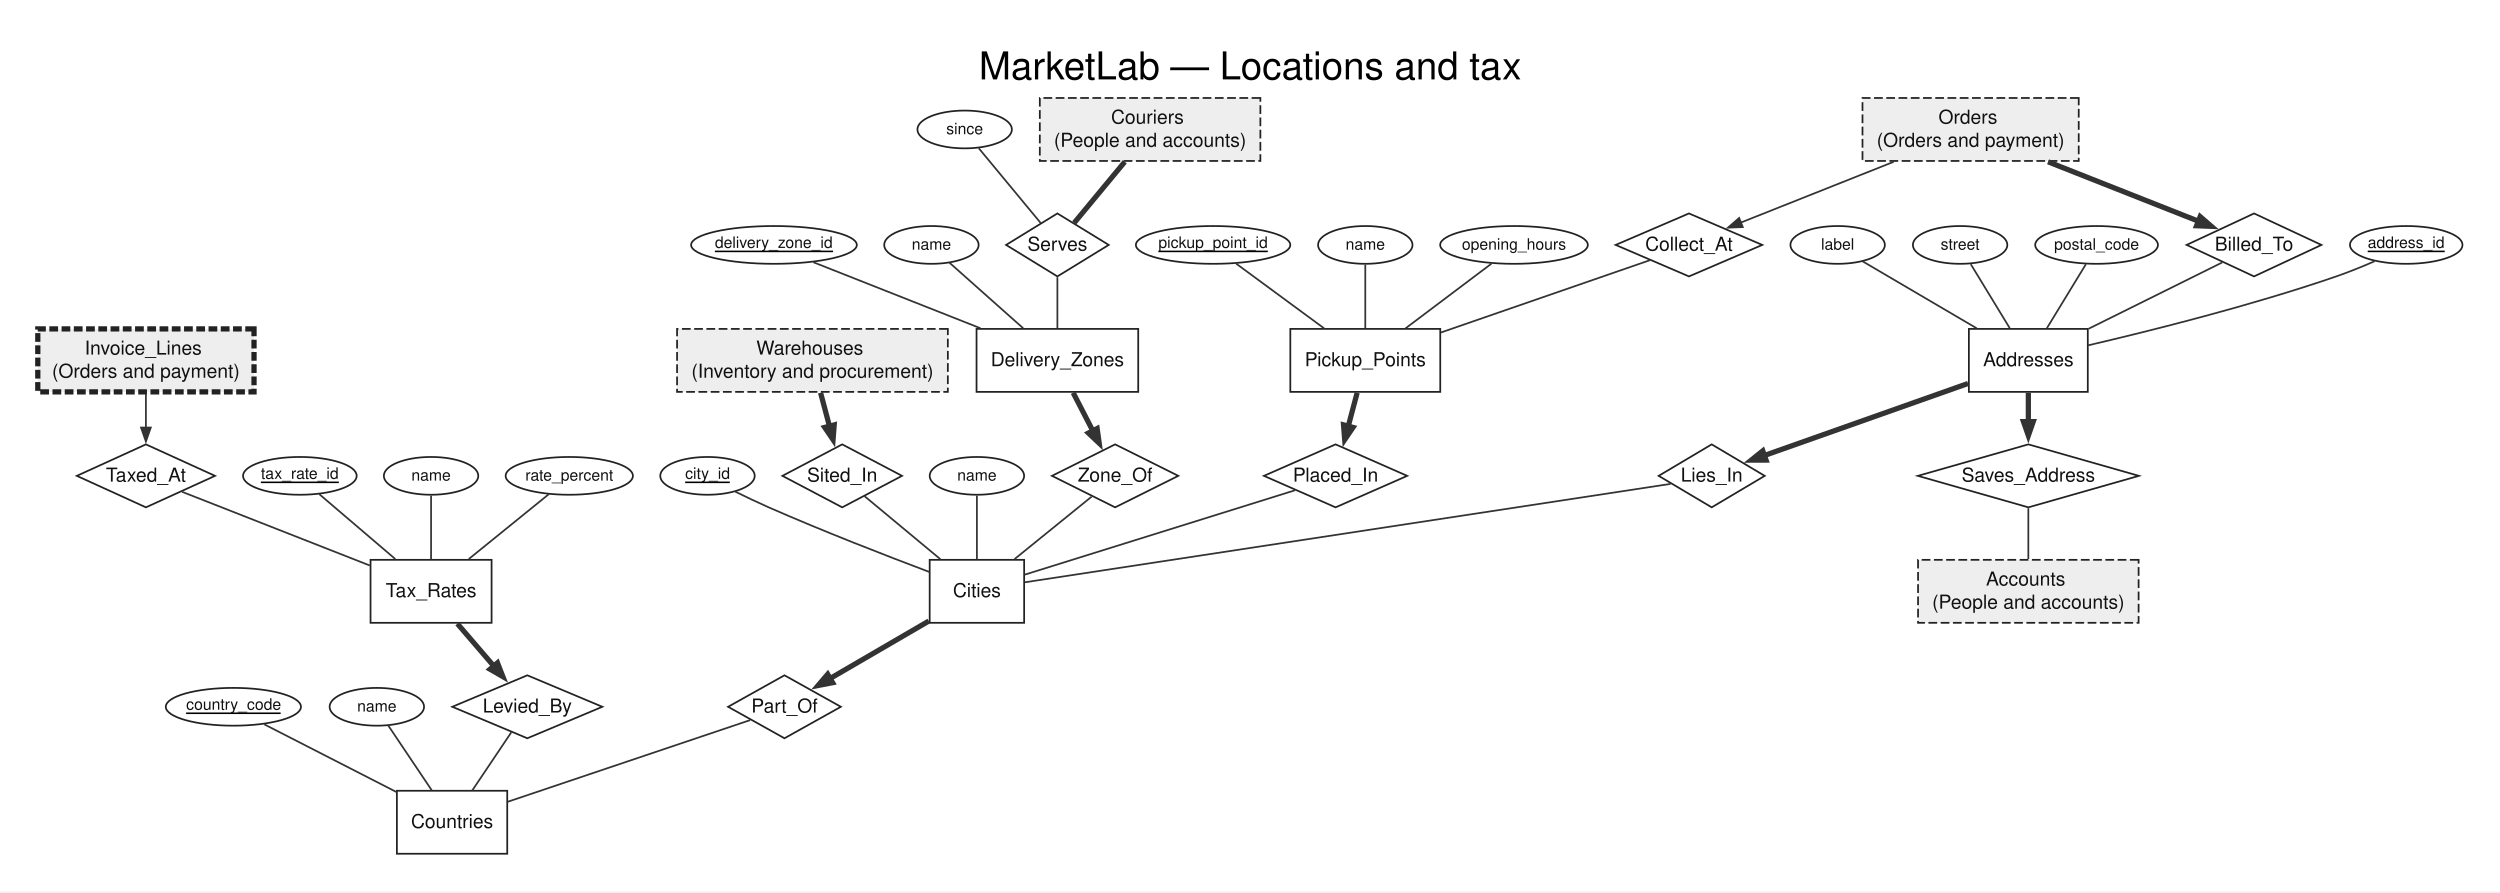
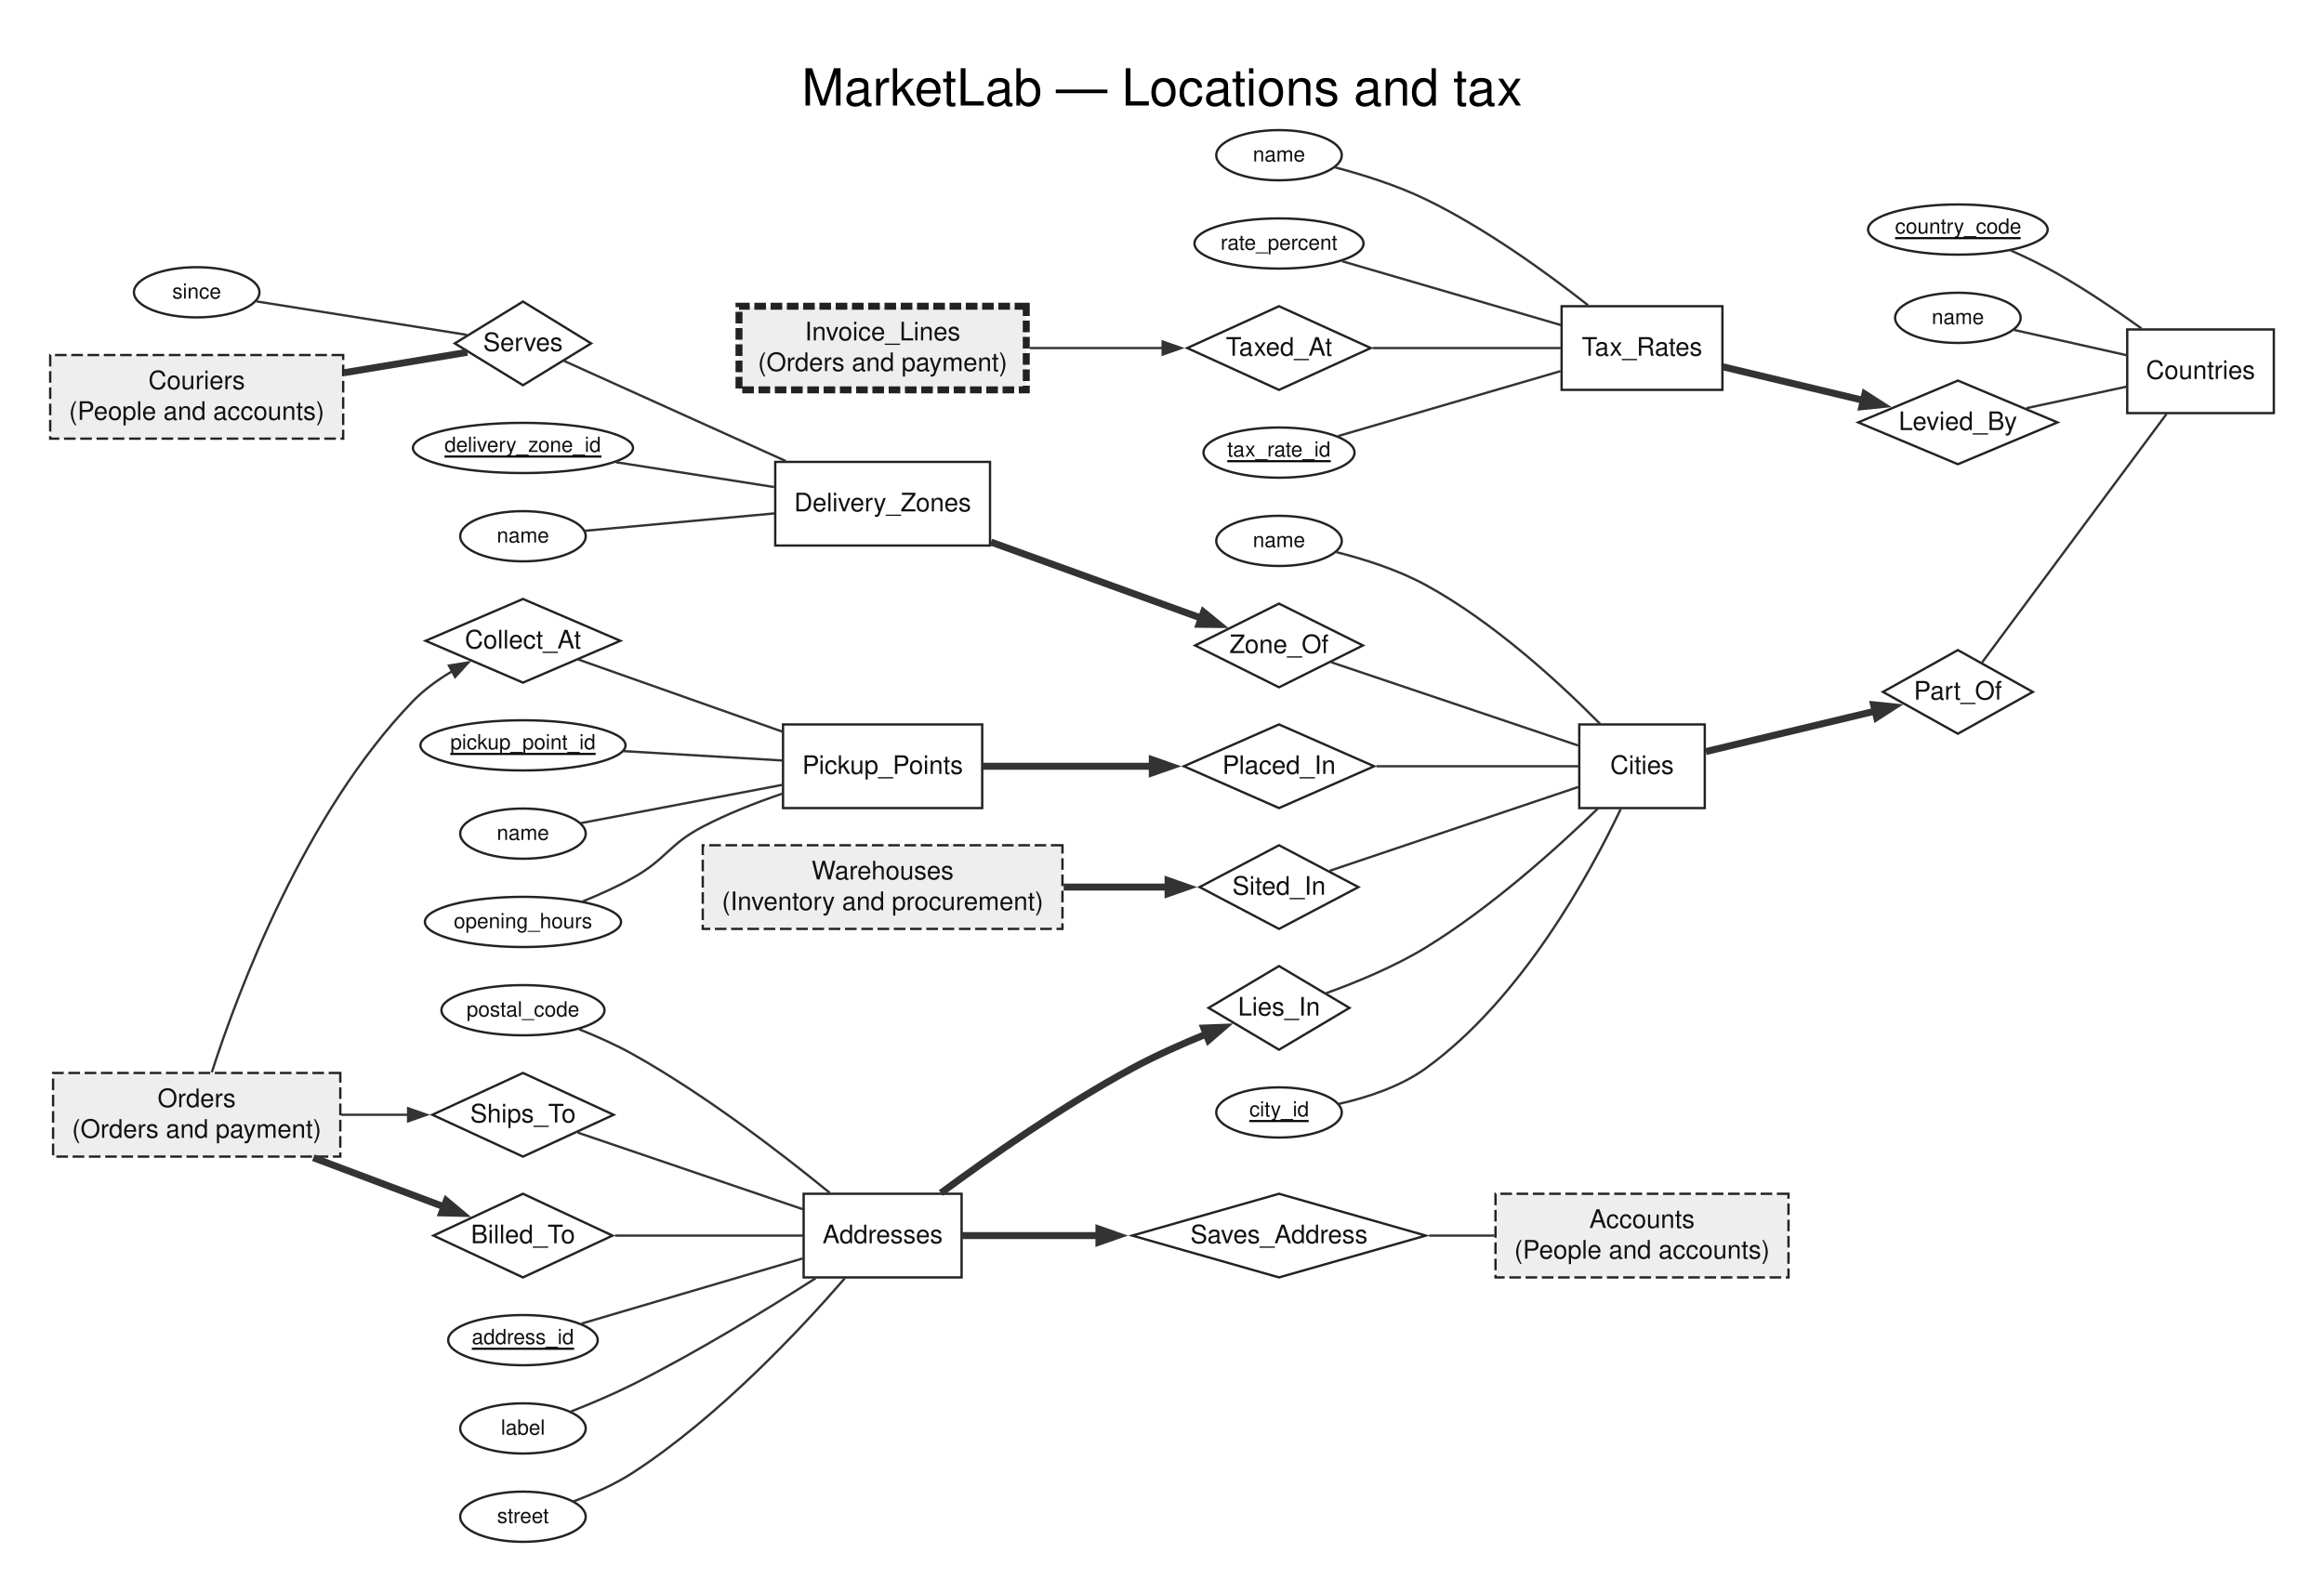
- <svg xmlns="http://www.w3.org/2000/svg" width="1429pt" height="510pt" viewBox="0.00 0.00 1429.00 510.00">
-   <g id="graph0" class="graph" transform="scale(1 1) rotate(0) translate(21.6 488)">
-     <polygon fill="white" stroke="none" points="-21.6,21.6 -21.6,-488 1407.57,-488 1407.57,21.6 -21.6,21.6" />
-     <text xml:space="preserve" text-anchor="middle" x="692.98" y="-442.6" font-family="Helvetica,sans-Serif" font-size="22.00">MarketLab — Locations and tax</text>
+ <svg xmlns="http://www.w3.org/2000/svg" width="1000pt" height="685pt" viewBox="0.00 0.00 1000.00 685.00">
+   <g id="graph0" class="graph" transform="scale(1 1) rotate(0) translate(21.6 663.6)">
+     <polygon fill="white" stroke="none" points="-21.6,21.6 -21.6,-663.6 978.41,-663.6 978.41,21.6 -21.6,21.6" />
+     <text xml:space="preserve" text-anchor="middle" x="478.4" y="-618.2" font-family="Helvetica,sans-Serif" font-size="22.00">MarketLab — Locations and tax</text>
    <g id="node1" class="node">
-       <polygon fill="#eeeeee" stroke="#222222" stroke-dasharray="5,2" points="1200.83,-168 1074.76,-168 1074.76,-132 1200.83,-132 1200.83,-168" />
-       <text xml:space="preserve" text-anchor="middle" x="1137.8" y="-153.3" font-family="Helvetica,sans-Serif" font-size="11.00" fill="#111111">Accounts- </text>
-       <text xml:space="preserve" text-anchor="middle" x="1137.8" y="-140.1" font-family="Helvetica,sans-Serif" font-size="11.00" fill="#111111">(People and accounts)</text>
+       <polygon fill="#eeeeee" stroke="#222222" stroke-dasharray="5,2" points="747.98,-149.8 621.91,-149.8 621.91,-113.8 747.98,-113.8 747.98,-149.8" />
+       <text xml:space="preserve" text-anchor="middle" x="684.95" y="-135.1" font-family="Helvetica,sans-Serif" font-size="11.00" fill="#111111">Accounts</text>
+       <text xml:space="preserve" text-anchor="middle" x="684.95" y="-121.9" font-family="Helvetica,sans-Serif" font-size="11.00" fill="#111111">(People and accounts)</text>
    </g>
    <g id="node2" class="node">
-       <polygon fill="none" stroke="#222222" points="1171.78,-300 1103.81,-300 1103.81,-264 1171.78,-264 1171.78,-300" />
-       <text xml:space="preserve" text-anchor="middle" x="1137.8" y="-278.7" font-family="Helvetica,sans-Serif" font-size="11.00" fill="#111111">Addresses</text>
+       <polygon fill="none" stroke="#222222" points="392.17,-149.8 324.2,-149.8 324.2,-113.8 392.17,-113.8 392.17,-149.8" />
+       <text xml:space="preserve" text-anchor="middle" x="358.19" y="-128.5" font-family="Helvetica,sans-Serif" font-size="11.00" fill="#111111">Addresses</text>
    </g>
    <g id="node29" class="node">
-       <polygon fill="none" stroke="#222222" points="956.8,-234 926.49,-216 956.8,-198 987.11,-216 956.8,-234" />
-       <text xml:space="preserve" text-anchor="middle" x="956.8" y="-212.7" font-family="Helvetica,sans-Serif" font-size="11.00" fill="#111111">Lies_In</text>
+       <polygon fill="none" stroke="#222222" points="528.75,-247.8 498.44,-229.8 528.75,-211.8 559.06,-229.8 528.75,-247.8" />
+       <text xml:space="preserve" text-anchor="middle" x="528.75" y="-226.5" font-family="Helvetica,sans-Serif" font-size="11.00" fill="#111111">Lies_In</text>
    </g>
    <g id="edge19" class="edge">
-       <path fill="none" stroke="#333333" stroke-width="3" d="M1103.33,-268.81C1069.64,-256.9 1018.89,-238.95 986.82,-227.61" />
-       <polygon fill="#333333" stroke="#333333" stroke-width="3" points="987.87,-225.02 979.4,-224.99 986.01,-230.3 987.87,-225.02" />
+       <path fill="none" stroke="#333333" stroke-width="3" d="M383.25,-150.12C404.26,-165.61 435.95,-187.79 465.58,-203.8 475.72,-209.28 487.25,-214.39 497.61,-218.6" />
+       <polygon fill="#333333" stroke="#333333" stroke-width="3" points="496.38,-221.13 504.85,-221.45 498.43,-215.92 496.38,-221.13" />
    </g>
    <g id="node30" class="node">
-       <polygon fill="none" stroke="#222222" points="1137.8,-234 1074.63,-216 1137.8,-198 1200.96,-216 1137.8,-234" />
-       <text xml:space="preserve" text-anchor="middle" x="1137.8" y="-212.7" font-family="Helvetica,sans-Serif" font-size="11.00" fill="#111111">Saves_Address</text>
+       <polygon fill="none" stroke="#222222" points="528.75,-149.8 465.58,-131.8 528.75,-113.8 591.91,-131.8 528.75,-149.8" />
+       <text xml:space="preserve" text-anchor="middle" x="528.75" y="-128.5" font-family="Helvetica,sans-Serif" font-size="11.00" fill="#111111">Saves_Address</text>
    </g>
    <g id="edge21" class="edge">
-       <path fill="none" stroke="#333333" stroke-width="3" d="M1137.8,-263.51C1137.8,-258.29 1137.8,-252.42 1137.8,-246.64" />
-       <polygon fill="#333333" stroke="#333333" stroke-width="3" points="1140.6,-247.01 1137.8,-239.01 1135,-247.01 1140.6,-247.01" />
+       <path fill="none" stroke="#333333" stroke-width="3" d="M392.49,-131.8C409.41,-131.8 430.73,-131.8 451.4,-131.8" />
+       <polygon fill="#333333" stroke="#333333" stroke-width="3" points="451.26,-134.6 459.26,-131.8 451.26,-129 451.26,-134.6" />
    </g>
    <g id="node3" class="node">
-       <ellipse fill="none" stroke="#222222" cx="1353.8" cy="-348" rx="32.17" ry="10.8" />
-       <text xml:space="preserve" text-anchor="start" x="1331.79" y="-346.3" font-family="Helvetica,sans-Serif" font-size="9.00" fill="#111111">address_id</text>
-       <line x1="1331.79" y1="-344.30" x2="1375.81" y2="-344.30" stroke="black" stroke-width="0.9" />
+       <ellipse fill="none" stroke="#222222" cx="203.43" cy="-86.8" rx="32.17" ry="10.8" />
+       <text xml:space="preserve" text-anchor="start" x="181.42" y="-85.1" font-family="Helvetica,sans-Serif" font-size="9.00" fill="#111111">address_id</text>
+       <line x1="181.42" y1="-83.10" x2="225.44" y2="-83.10" stroke="black" stroke-width="0.9" />
    </g>
    <g id="edge1" class="edge">
-       <path fill="none" stroke="#333333" d="M1335.69,-338.66C1328.91,-335.71 1321.08,-332.5 1313.8,-330 1265.35,-313.33 1207.74,-298.94 1171.97,-290.61" />
+       <path fill="none" stroke="#333333" d="M228.64,-93.93C254.29,-101.49 295,-113.48 323.72,-121.94" />
    </g>
    <g id="node4" class="node">
-       <ellipse fill="none" stroke="#222222" cx="1028.8" cy="-348" rx="27" ry="10.8" />
-       <text xml:space="preserve" text-anchor="middle" x="1028.8" y="-345.3" font-family="Helvetica,sans-Serif" font-size="9.00" fill="#111111">label</text>
+       <ellipse fill="none" stroke="#222222" cx="203.43" cy="-48.8" rx="27" ry="10.8" />
+       <text xml:space="preserve" text-anchor="middle" x="203.43" y="-46.1" font-family="Helvetica,sans-Serif" font-size="9.00" fill="#111111">label</text>
    </g>
    <g id="edge2" class="edge">
-       <path fill="none" stroke="#333333" d="M1043.05,-338.63C1059.55,-328.94 1087.18,-312.72 1108.36,-300.29" />
+       <path fill="none" stroke="#333333" d="M224.13,-56.1C232.48,-59.4 242.24,-63.51 250.79,-67.8 278.34,-81.63 308.31,-99.98 329.4,-113.48" />
    </g>
    <g id="node5" class="node">
-       <ellipse fill="none" stroke="#222222" cx="1098.8" cy="-348" rx="27" ry="10.8" />
-       <text xml:space="preserve" text-anchor="middle" x="1098.8" y="-345.3" font-family="Helvetica,sans-Serif" font-size="9.00" fill="#111111">street</text>
+       <ellipse fill="none" stroke="#222222" cx="203.43" cy="-10.8" rx="27" ry="10.8" />
+       <text xml:space="preserve" text-anchor="middle" x="203.43" y="-8.1" font-family="Helvetica,sans-Serif" font-size="9.00" fill="#111111">street</text>
    </g>
    <g id="edge3" class="edge">
-       <path fill="none" stroke="#333333" d="M1104.89,-337C1110.85,-327.23 1120.04,-312.15 1127.19,-300.4" />
+       <path fill="none" stroke="#333333" d="M225.1,-17.37C233.44,-20.5 242.92,-24.68 250.79,-29.8 287.47,-53.66 322.62,-91.15 341.92,-113.42" />
    </g>
    <g id="node6" class="node">
-       <ellipse fill="none" stroke="#222222" cx="1176.8" cy="-348" rx="35.08" ry="10.8" />
-       <text xml:space="preserve" text-anchor="middle" x="1176.8" y="-345.3" font-family="Helvetica,sans-Serif" font-size="9.00" fill="#111111">postal_code</text>
+       <ellipse fill="none" stroke="#222222" cx="203.43" cy="-228.8" rx="35.08" ry="10.8" />
+       <text xml:space="preserve" text-anchor="middle" x="203.43" y="-226.1" font-family="Helvetica,sans-Serif" font-size="9.00" fill="#111111">postal_code</text>
    </g>
    <g id="edge4" class="edge">
-       <path fill="none" stroke="#333333" d="M1170.71,-337C1164.75,-327.23 1155.56,-312.15 1148.4,-300.4" />
+       <path fill="none" stroke="#333333" d="M227.59,-220.6C235.17,-217.57 243.51,-213.88 250.79,-209.8 281.96,-192.33 314.65,-167.19 335.43,-150.21" />
    </g>
    <g id="node7" class="node">
-       <polygon fill="none" stroke="#222222" points="563.8,-168 509.8,-168 509.8,-132 563.8,-132 563.8,-168" />
-       <text xml:space="preserve" text-anchor="middle" x="536.8" y="-146.7" font-family="Helvetica,sans-Serif" font-size="11.00" fill="#111111">Cities</text>
+       <polygon fill="none" stroke="#222222" points="711.95,-351.8 657.95,-351.8 657.95,-315.8 711.95,-315.8 711.95,-351.8" />
+       <text xml:space="preserve" text-anchor="middle" x="684.95" y="-330.5" font-family="Helvetica,sans-Serif" font-size="11.00" fill="#111111">Cities</text>
    </g>
    <g id="node28" class="node">
-       <polygon fill="none" stroke="#222222" points="426.8,-102 394.57,-84 426.8,-66 459.03,-84 426.8,-102" />
-       <text xml:space="preserve" text-anchor="middle" x="426.8" y="-80.7" font-family="Helvetica,sans-Serif" font-size="11.00" fill="#111111">Part_Of</text>
+       <polygon fill="none" stroke="#222222" points="820.86,-383.8 788.62,-365.8 820.86,-347.8 853.09,-365.8 820.86,-383.8" />
+       <text xml:space="preserve" text-anchor="middle" x="820.86" y="-362.5" font-family="Helvetica,sans-Serif" font-size="11.00" fill="#111111">Part_Of</text>
    </g>
    <g id="edge17" class="edge">
-       <path fill="none" stroke="#333333" stroke-width="3" d="M509.33,-133.02C492.06,-122.97 469.91,-110.08 452.91,-100.19" />
-       <polygon fill="#333333" stroke="#333333" stroke-width="3" points="454.33,-97.78 446.01,-96.17 451.51,-102.62 454.33,-97.78" />
+       <path fill="none" stroke="#333333" stroke-width="3" d="M712.4,-340.12C733.27,-345.11 762.55,-352.11 785.27,-357.54" />
+       <polygon fill="#333333" stroke="#333333" stroke-width="3" points="784.61,-360.26 793.04,-359.39 785.91,-354.81 784.61,-360.26" />
    </g>
    <g id="node8" class="node">
-       <ellipse fill="none" stroke="#222222" cx="382.8" cy="-216" rx="27" ry="10.8" />
-       <text xml:space="preserve" text-anchor="start" x="370.04" y="-214.3" font-family="Helvetica,sans-Serif" font-size="9.00" fill="#111111">city_id</text>
-       <line x1="370.04" y1="-212.30" x2="395.56" y2="-212.30" stroke="black" stroke-width="0.9" />
+       <ellipse fill="none" stroke="#222222" cx="528.75" cy="-184.8" rx="27" ry="10.8" />
+       <text xml:space="preserve" text-anchor="start" x="515.99" y="-183.1" font-family="Helvetica,sans-Serif" font-size="9.00" fill="#111111">city_id</text>
+       <line x1="515.99" y1="-181.10" x2="541.51" y2="-181.10" stroke="black" stroke-width="0.9" />
    </g>
    <g id="edge5" class="edge">
-       <path fill="none" stroke="#333333" d="M398.71,-206.96C404.65,-204.03 411.49,-200.77 417.8,-198 448.91,-184.32 485.34,-170.21 509.62,-161.06" />
+       <path fill="none" stroke="#333333" d="M554.45,-188.47C566.59,-191.2 580.94,-195.87 591.91,-203.8 632.93,-233.44 662.34,-287.13 675.77,-315.35" />
    </g>
    <g id="node9" class="node">
-       <ellipse fill="none" stroke="#222222" cx="536.8" cy="-216" rx="27" ry="10.8" />
-       <text xml:space="preserve" text-anchor="middle" x="536.8" y="-213.3" font-family="Helvetica,sans-Serif" font-size="9.00" fill="#111111">name</text>
+       <ellipse fill="none" stroke="#222222" cx="528.75" cy="-430.8" rx="27" ry="10.8" />
+       <text xml:space="preserve" text-anchor="middle" x="528.75" y="-428.1" font-family="Helvetica,sans-Serif" font-size="9.00" fill="#111111">name</text>
    </g>
    <g id="edge6" class="edge">
-       <path fill="none" stroke="#333333" d="M536.8,-204.72C536.8,-194.89 536.8,-179.9 536.8,-168.25" />
+       <path fill="none" stroke="#333333" d="M553.38,-425.98C565.38,-422.95 579.93,-418.34 591.91,-411.8 621.14,-395.84 649.56,-369.62 666.91,-352.03" />
    </g>
    <g id="node10" class="node">
-       <polygon fill="none" stroke="#222222" points="268.34,-36 205.26,-36 205.26,0 268.34,0 268.34,-36" />
-       <text xml:space="preserve" text-anchor="middle" x="236.8" y="-14.7" font-family="Helvetica,sans-Serif" font-size="11.00" fill="#111111">Countries</text>
+       <polygon fill="none" stroke="#222222" points="956.81,-521.8 893.73,-521.8 893.73,-485.8 956.81,-485.8 956.81,-521.8" />
+       <text xml:space="preserve" text-anchor="middle" x="925.27" y="-500.5" font-family="Helvetica,sans-Serif" font-size="11.00" fill="#111111">Countries</text>
    </g>
    <g id="node11" class="node">
-       <ellipse fill="none" stroke="#222222" cx="111.8" cy="-84" rx="38.63" ry="10.8" />
-       <text xml:space="preserve" text-anchor="start" x="84.78" y="-82.3" font-family="Helvetica,sans-Serif" font-size="9.00" fill="#111111">country_code</text>
-       <line x1="84.78" y1="-80.30" x2="138.82" y2="-80.30" stroke="black" stroke-width="0.9" />
+       <ellipse fill="none" stroke="#222222" cx="820.86" cy="-564.8" rx="38.63" ry="10.8" />
+       <text xml:space="preserve" text-anchor="start" x="793.84" y="-563.1" font-family="Helvetica,sans-Serif" font-size="9.00" fill="#111111">country_code</text>
+       <line x1="793.84" y1="-561.10" x2="847.88" y2="-561.10" stroke="black" stroke-width="0.9" />
    </g>
    <g id="edge7" class="edge">
-       <path fill="none" stroke="#333333" d="M129.44,-73.97C149.09,-63.9 181.25,-47.44 205.25,-35.15" />
+       <path fill="none" stroke="#333333" d="M843.53,-555.86C850.14,-552.9 857.34,-549.43 863.73,-545.8 876.08,-538.79 889.1,-529.96 899.89,-522.21" />
    </g>
    <g id="node12" class="node">
-       <ellipse fill="none" stroke="#222222" cx="193.8" cy="-84" rx="27" ry="10.8" />
-       <text xml:space="preserve" text-anchor="middle" x="193.8" y="-81.3" font-family="Helvetica,sans-Serif" font-size="9.00" fill="#111111">name</text>
+       <ellipse fill="none" stroke="#222222" cx="820.86" cy="-526.8" rx="27" ry="10.8" />
+       <text xml:space="preserve" text-anchor="middle" x="820.86" y="-524.1" font-family="Helvetica,sans-Serif" font-size="9.00" fill="#111111">name</text>
    </g>
    <g id="edge8" class="edge">
-       <path fill="none" stroke="#333333" d="M200.33,-73.28C206.91,-63.49 217.2,-48.17 225.17,-36.3" />
+       <path fill="none" stroke="#333333" d="M845.1,-521.58C859.38,-518.37 877.85,-514.23 893.35,-510.74" />
    </g>
    <g id="node13" class="node">
-       <polygon fill="#eeeeee" stroke="#222222" stroke-dasharray="5,2" points="698.83,-432 572.76,-432 572.76,-396 698.83,-396 698.83,-432" />
-       <text xml:space="preserve" text-anchor="middle" x="635.8" y="-417.3" font-family="Helvetica,sans-Serif" font-size="11.00" fill="#111111">Couriers- </text>
-       <text xml:space="preserve" text-anchor="middle" x="635.8" y="-404.1" font-family="Helvetica,sans-Serif" font-size="11.00" fill="#111111">(People and accounts)</text>
+       <polygon fill="#eeeeee" stroke="#222222" stroke-dasharray="5,2" points="126.07,-510.8 0,-510.8 0,-474.8 126.07,-474.8 126.07,-510.8" />
+       <text xml:space="preserve" text-anchor="middle" x="63.03" y="-496.1" font-family="Helvetica,sans-Serif" font-size="11.00" fill="#111111">Couriers</text>
+       <text xml:space="preserve" text-anchor="middle" x="63.03" y="-482.9" font-family="Helvetica,sans-Serif" font-size="11.00" fill="#111111">(People and accounts)</text>
+     </g>
+     <g id="node39" class="node">
+       <polygon fill="none" stroke="#222222" points="203.43,-533.8 174.1,-515.8 203.43,-497.8 232.76,-515.8 203.43,-533.8" />
+       <text xml:space="preserve" text-anchor="middle" x="203.43" y="-512.5" font-family="Helvetica,sans-Serif" font-size="11.00" fill="#111111">Serves</text>
+     </g>
+     <g id="edge40" class="edge">
+       <path fill="none" stroke="#333333" stroke-width="3" d="M126.35,-503.16C145.29,-506.3 164.93,-509.57 179.51,-511.99" />
+     </g>
+     <g id="node14" class="node">
+       <polygon fill="none" stroke="#222222" points="404.4,-464.8 311.98,-464.8 311.98,-428.8 404.4,-428.8 404.4,-464.8" />
+       <text xml:space="preserve" text-anchor="middle" x="358.19" y="-443.5" font-family="Helvetica,sans-Serif" font-size="11.00" fill="#111111">Delivery_Zones</text>
+     </g>
+     <g id="node31" class="node">
+       <polygon fill="none" stroke="#222222" points="528.75,-403.8 492.64,-385.8 528.75,-367.8 564.85,-385.8 528.75,-403.8" />
+       <text xml:space="preserve" text-anchor="middle" x="528.75" y="-382.5" font-family="Helvetica,sans-Serif" font-size="11.00" fill="#111111">Zone_Of</text>
+     </g>
+     <g id="edge23" class="edge">
+       <path fill="none" stroke="#333333" stroke-width="3" d="M404.8,-430.29C433.46,-419.92 469.73,-406.8 495.43,-397.5" />
+       <polygon fill="#333333" stroke="#333333" stroke-width="3" points="496.27,-400.17 502.84,-394.81 494.37,-394.9 496.27,-400.17" />
+     </g>
+     <g id="node15" class="node">
+       <ellipse fill="none" stroke="#222222" cx="203.43" cy="-470.8" rx="47.36" ry="10.8" />
+       <text xml:space="preserve" text-anchor="start" x="169.66" y="-469.1" font-family="Helvetica,sans-Serif" font-size="9.00" fill="#111111">delivery_zone_id</text>
+       <line x1="169.66" y1="-467.10" x2="237.20" y2="-467.10" stroke="black" stroke-width="0.9" />
+     </g>
+     <g id="edge9" class="edge">
+       <path fill="none" stroke="#333333" d="M243.37,-464.68C264.15,-461.42 289.83,-457.38 311.53,-453.97" />
+     </g>
+     <g id="node16" class="node">
+       <ellipse fill="none" stroke="#222222" cx="203.43" cy="-432.8" rx="27" ry="10.8" />
+       <text xml:space="preserve" text-anchor="middle" x="203.43" y="-430.1" font-family="Helvetica,sans-Serif" font-size="9.00" fill="#111111">name</text>
+     </g>
+     <g id="edge10" class="edge">
+       <path fill="none" stroke="#333333" d="M230,-435.14C252.25,-437.18 285.04,-440.19 311.74,-442.64" />
+     </g>
+     <g id="node17" class="node">
+       <polygon fill="#eeeeee" stroke="#222222" stroke-width="3" stroke-dasharray="5,2" points="419.99,-531.8 296.39,-531.8 296.39,-495.8 419.99,-495.8 419.99,-531.8" />
+       <text xml:space="preserve" text-anchor="middle" x="358.19" y="-517.1" font-family="Helvetica,sans-Serif" font-size="11.00" fill="#111111">Invoice_Lines</text>
+       <text xml:space="preserve" text-anchor="middle" x="358.19" y="-503.9" font-family="Helvetica,sans-Serif" font-size="11.00" fill="#111111">(Orders and payment)</text>
    </g>
    <g id="node38" class="node">
-       <polygon fill="none" stroke="#222222" points="582.8,-366 553.47,-348 582.8,-330 612.13,-348 582.8,-366" />
-       <text xml:space="preserve" text-anchor="middle" x="582.8" y="-344.7" font-family="Helvetica,sans-Serif" font-size="11.00" fill="#111111">Serves</text>
+       <polygon fill="none" stroke="#222222" points="528.75,-531.8 489.26,-513.8 528.75,-495.8 568.23,-513.8 528.75,-531.8" />
+       <text xml:space="preserve" text-anchor="middle" x="528.75" y="-510.5" font-family="Helvetica,sans-Serif" font-size="11.00" fill="#111111">Taxed_At</text>
+     </g>
+     <g id="edge37" class="edge">
+       <path fill="none" stroke="#333333" d="M421.47,-513.8C440.48,-513.8 461.09,-513.8 479.06,-513.8" />
+       <polygon fill="#333333" stroke="#333333" points="478.68,-516.6 486.68,-513.8 478.68,-511 478.68,-516.6" />
+     </g>
+     <g id="node18" class="node">
+       <polygon fill="#eeeeee" stroke="#222222" stroke-dasharray="5,2" points="124.83,-201.8 1.24,-201.8 1.24,-165.8 124.83,-165.8 124.83,-201.8" />
+       <text xml:space="preserve" text-anchor="middle" x="63.03" y="-187.1" font-family="Helvetica,sans-Serif" font-size="11.00" fill="#111111">Orders</text>
+       <text xml:space="preserve" text-anchor="middle" x="63.03" y="-173.9" font-family="Helvetica,sans-Serif" font-size="11.00" fill="#111111">(Orders and payment)</text>
+     </g>
+     <g id="node35" class="node">
+       <polygon fill="none" stroke="#222222" points="203.43,-405.8 161.53,-387.8 203.43,-369.8 245.33,-387.8 203.43,-405.8" />
+       <text xml:space="preserve" text-anchor="middle" x="203.43" y="-384.5" font-family="Helvetica,sans-Serif" font-size="11.00" fill="#111111">Collect_At</text>
+     </g>
+     <g id="edge31" class="edge">
+       <path fill="none" stroke="#333333" d="M69.53,-202.06C80.79,-236.87 109.4,-313.52 156.07,-361.8 160.92,-366.82 166.95,-371.14 173.04,-374.74" />
+       <polygon fill="#333333" stroke="#333333" points="171.58,-377.13 179.95,-378.48 174.24,-372.21 171.58,-377.13" />
+     </g>
+     <g id="node36" class="node">
+       <polygon fill="none" stroke="#222222" points="203.43,-149.8 164.91,-131.8 203.43,-113.8 241.95,-131.8 203.43,-149.8" />
+       <text xml:space="preserve" text-anchor="middle" x="203.43" y="-128.5" font-family="Helvetica,sans-Serif" font-size="11.00" fill="#111111">Billed_To</text>
+     </g>
+     <g id="edge33" class="edge">
+       <path fill="none" stroke="#333333" stroke-width="3" d="M113.22,-165.32C131.97,-158.27 152.88,-150.42 169.73,-144.09" />
+       <polygon fill="#333333" stroke="#333333" stroke-width="3" points="170.45,-146.81 176.95,-141.37 168.48,-141.57 170.45,-146.81" />
+     </g>
+     <g id="node37" class="node">
+       <polygon fill="none" stroke="#222222" points="203.43,-201.8 164.43,-183.8 203.43,-165.8 242.43,-183.8 203.43,-201.8" />
+       <text xml:space="preserve" text-anchor="middle" x="203.43" y="-180.5" font-family="Helvetica,sans-Serif" font-size="11.00" fill="#111111">Ships_To</text>
+     </g>
+     <g id="edge35" class="edge">
+       <path fill="none" stroke="#333333" d="M125.14,-183.8C134.81,-183.8 144.7,-183.8 154.03,-183.8" />
+       <polygon fill="#333333" stroke="#333333" points="154.01,-186.6 162.01,-183.8 154.01,-181 154.01,-186.6" />
+     </g>
+     <g id="node19" class="node">
+       <polygon fill="none" stroke="#222222" points="401.04,-351.8 315.33,-351.8 315.33,-315.8 401.04,-315.8 401.04,-351.8" />
+       <text xml:space="preserve" text-anchor="middle" x="358.19" y="-330.5" font-family="Helvetica,sans-Serif" font-size="11.00" fill="#111111">Pickup_Points</text>
+     </g>
+     <g id="node32" class="node">
+       <polygon fill="none" stroke="#222222" points="528.75,-351.8 487.8,-333.8 528.75,-315.8 569.69,-333.8 528.75,-351.8" />
+       <text xml:space="preserve" text-anchor="middle" x="528.75" y="-330.5" font-family="Helvetica,sans-Serif" font-size="11.00" fill="#111111">Placed_In</text>
+     </g>
+     <g id="edge25" class="edge">
+       <path fill="none" stroke="#333333" stroke-width="3" d="M401.29,-333.8C423.44,-333.8 450.83,-333.8 474.45,-333.8" />
+       <polygon fill="#333333" stroke="#333333" stroke-width="3" points="474.22,-336.6 482.22,-333.8 474.22,-331 474.22,-336.6" />
+     </g>
+     <g id="node20" class="node">
+       <ellipse fill="none" stroke="#222222" cx="203.43" cy="-342.8" rx="44.13" ry="10.8" />
+       <text xml:space="preserve" text-anchor="start" x="172.16" y="-341.1" font-family="Helvetica,sans-Serif" font-size="9.00" fill="#111111">pickup_point_id</text>
+       <line x1="172.16" y1="-339.10" x2="234.70" y2="-339.10" stroke="black" stroke-width="0.9" />
+     </g>
+     <g id="edge11" class="edge">
+       <path fill="none" stroke="#333333" d="M246.58,-340.32C267.86,-339.06 293.61,-337.55 314.91,-336.29" />
+     </g>
+     <g id="node21" class="node">
+       <ellipse fill="none" stroke="#222222" cx="203.43" cy="-304.8" rx="27" ry="10.8" />
+       <text xml:space="preserve" text-anchor="middle" x="203.43" y="-302.1" font-family="Helvetica,sans-Serif" font-size="9.00" fill="#111111">name</text>
+     </g>
+     <g id="edge12" class="edge">
+       <path fill="none" stroke="#333333" d="M228.3,-309.33C251.46,-313.73 287.1,-320.49 315.04,-325.8" />
+     </g>
+     <g id="node22" class="node">
+       <ellipse fill="none" stroke="#222222" cx="203.43" cy="-266.8" rx="42.2" ry="10.8" />
+       <text xml:space="preserve" text-anchor="middle" x="203.43" y="-264.1" font-family="Helvetica,sans-Serif" font-size="9.00" fill="#111111">opening_hours</text>
+     </g>
+     <g id="edge13" class="edge">
+       <path fill="none" stroke="#333333" d="M229.02,-275.58C236.21,-278.49 243.96,-281.97 250.79,-285.8 265.22,-293.88 266.13,-300.16 280.79,-307.8 291.48,-313.37 303.6,-318.13 315,-322" />
+     </g>
+     <g id="node23" class="node">
+       <polygon fill="none" stroke="#222222" points="719.54,-531.8 650.35,-531.8 650.35,-495.8 719.54,-495.8 719.54,-531.8" />
+       <text xml:space="preserve" text-anchor="middle" x="684.95" y="-510.5" font-family="Helvetica,sans-Serif" font-size="11.00" fill="#111111">Tax_Rates</text>
+     </g>
+     <g id="node33" class="node">
+       <polygon fill="none" stroke="#222222" points="820.86,-499.8 777.98,-481.8 820.86,-463.8 863.73,-481.8 820.86,-499.8" />
+       <text xml:space="preserve" text-anchor="middle" x="820.86" y="-478.5" font-family="Helvetica,sans-Serif" font-size="11.00" fill="#111111">Levied_By</text>
+     </g>
+     <g id="edge27" class="edge">
+       <path fill="none" stroke="#333333" stroke-width="3" d="M719.74,-505.73C738.17,-501.32 761.09,-495.84 780.34,-491.24" />
+       <polygon fill="#333333" stroke="#333333" stroke-width="3" points="780.84,-494 787.97,-489.42 779.54,-488.56 780.84,-494" />
+     </g>
+     <g id="node24" class="node">
+       <ellipse fill="none" stroke="#222222" cx="528.75" cy="-468.8" rx="32.49" ry="10.8" />
+       <text xml:space="preserve" text-anchor="start" x="506.48" y="-467.1" font-family="Helvetica,sans-Serif" font-size="9.00" fill="#111111">tax_rate_id</text>
+       <line x1="506.48" y1="-465.10" x2="551.02" y2="-465.10" stroke="black" stroke-width="0.9" />
+     </g>
+     <g id="edge14" class="edge">
+       <path fill="none" stroke="#333333" d="M554.18,-475.93C580,-483.46 620.9,-495.4 649.88,-503.86" />
+     </g>
+     <g id="node25" class="node">
+       <ellipse fill="none" stroke="#222222" cx="528.75" cy="-596.8" rx="27" ry="10.8" />
+       <text xml:space="preserve" text-anchor="middle" x="528.75" y="-594.1" font-family="Helvetica,sans-Serif" font-size="9.00" fill="#111111">name</text>
+     </g>
+     <g id="edge15" class="edge">
+       <path fill="none" stroke="#333333" d="M552.83,-591.58C564.83,-588.41 579.53,-583.81 591.91,-577.8 617.47,-565.39 643.81,-546.32 661.73,-532.22" />
+     </g>
+     <g id="node26" class="node">
+       <ellipse fill="none" stroke="#222222" cx="528.75" cy="-558.8" rx="36.37" ry="10.8" />
+       <text xml:space="preserve" text-anchor="middle" x="528.75" y="-556.1" font-family="Helvetica,sans-Serif" font-size="9.00" fill="#111111">rate_percent</text>
+     </g>
+     <g id="edge16" class="edge">
+       <path fill="none" stroke="#333333" d="M555.9,-551.17C581.85,-543.59 621.74,-531.95 650.09,-523.68" />
+     </g>
+     <g id="node27" class="node">
+       <polygon fill="#eeeeee" stroke="#222222" stroke-dasharray="5,2" points="435.58,-299.8 280.79,-299.8 280.79,-263.8 435.58,-263.8 435.58,-299.8" />
+       <text xml:space="preserve" text-anchor="middle" x="358.19" y="-285.1" font-family="Helvetica,sans-Serif" font-size="11.00" fill="#111111">Warehouses</text>
+       <text xml:space="preserve" text-anchor="middle" x="358.19" y="-271.9" font-family="Helvetica,sans-Serif" font-size="11.00" fill="#111111">(Inventory and procurement)</text>
+     </g>
+     <g id="node34" class="node">
+       <polygon fill="none" stroke="#222222" points="528.75,-299.8 494.57,-281.8 528.75,-263.8 562.92,-281.8 528.75,-299.8" />
+       <text xml:space="preserve" text-anchor="middle" x="528.75" y="-278.5" font-family="Helvetica,sans-Serif" font-size="11.00" fill="#111111">Sited_In</text>
+     </g>
+     <g id="edge29" class="edge">
+       <path fill="none" stroke="#333333" stroke-width="3" d="M436.07,-281.8C451.49,-281.8 467.25,-281.8 481.25,-281.8" />
+       <polygon fill="#333333" stroke="#333333" stroke-width="3" points="481.01,-284.6 489.01,-281.8 481.01,-279 481.01,-284.6" />
+     </g>
+     <g id="edge18" class="edge">
+       <path fill="none" stroke="#333333" d="M831.31,-378.54C849.53,-403.09 889.58,-457.06 910.67,-485.47" />
+     </g>
+     <g id="edge20" class="edge">
+       <path fill="none" stroke="#333333" d="M548.98,-236.1C561.65,-240.67 578.35,-247.49 591.91,-255.8 619.95,-272.98 648.22,-298.42 665.88,-315.53" />
+     </g>
+     <g id="edge22" class="edge">
+       <path fill="none" stroke="#333333" d="M593.36,-131.8C602.65,-131.8 612.21,-131.8 621.48,-131.8" />
+     </g>
+     <g id="edge24" class="edge">
+       <path fill="none" stroke="#333333" d="M551.19,-378.57C578.99,-369.19 627.48,-352.84 657.53,-342.71" />
+     </g>
+     <g id="edge26" class="edge">
+       <path fill="none" stroke="#333333" d="M570.66,-333.8C598.32,-333.8 634.02,-333.8 657.88,-333.8" />
+     </g>
+     <g id="edge28" class="edge">
+       <path fill="none" stroke="#333333" d="M850.38,-487.93C863.76,-490.8 879.72,-494.23 893.38,-497.17" />
+     </g>
+     <g id="edge30" class="edge">
+       <path fill="none" stroke="#333333" d="M550.54,-288.81C578.25,-298.16 627.28,-314.69 657.56,-324.9" />
+     </g>
+     <g id="edge32" class="edge">
+       <path fill="none" stroke="#333333" d="M227.3,-379.72C250.44,-371.54 286.74,-358.7 315.09,-348.68" />
+     </g>
+     <g id="edge34" class="edge">
+       <path fill="none" stroke="#333333" d="M242.98,-131.8C267.9,-131.8 300.02,-131.8 323.84,-131.8" />
+     </g>
+     <g id="edge36" class="edge">
+       <path fill="none" stroke="#333333" d="M226.97,-176.13C252.53,-167.43 294.46,-153.15 323.82,-143.16" />
    </g>
    <g id="edge38" class="edge">
-       <path fill="none" stroke="#333333" stroke-width="3" d="M621.32,-395.51C612.12,-384.41 600.48,-370.35 592.41,-360.61" />
-     </g>
-     <g id="node14" class="node">
-       <polygon fill="none" stroke="#222222" points="629.01,-300 536.59,-300 536.59,-264 629.01,-264 629.01,-300" />
-       <text xml:space="preserve" text-anchor="middle" x="582.8" y="-278.7" font-family="Helvetica,sans-Serif" font-size="11.00" fill="#111111">Delivery_Zones</text>
-     </g>
-     <g id="node31" class="node">
-       <polygon fill="none" stroke="#222222" points="615.8,-234 579.7,-216 615.8,-198 651.9,-216 615.8,-234" />
-       <text xml:space="preserve" text-anchor="middle" x="615.8" y="-212.7" font-family="Helvetica,sans-Serif" font-size="11.00" fill="#111111">Zone_Of</text>
-     </g>
-     <g id="edge23" class="edge">
-       <path fill="none" stroke="#333333" stroke-width="3" d="M591.82,-263.51C595.28,-256.79 599.31,-248.99 603.06,-241.72" />
-       <polygon fill="#333333" stroke="#333333" stroke-width="3" points="605.52,-243.04 606.7,-234.65 600.54,-240.47 605.52,-243.04" />
-     </g>
-     <g id="node15" class="node">
-       <ellipse fill="none" stroke="#222222" cx="420.8" cy="-348" rx="47.36" ry="10.8" />
-       <text xml:space="preserve" text-anchor="start" x="387.03" y="-346.3" font-family="Helvetica,sans-Serif" font-size="9.00" fill="#111111">delivery_zone_id</text>
-       <line x1="387.03" y1="-344.30" x2="454.57" y2="-344.30" stroke="black" stroke-width="0.9" />
-     </g>
-     <g id="edge9" class="edge">
-       <path fill="none" stroke="#333333" d="M443.32,-338.1C467.93,-328.38 507.95,-312.57 538.82,-300.37" />
-     </g>
-     <g id="node16" class="node">
-       <ellipse fill="none" stroke="#222222" cx="510.8" cy="-348" rx="27" ry="10.8" />
-       <text xml:space="preserve" text-anchor="middle" x="510.8" y="-345.3" font-family="Helvetica,sans-Serif" font-size="9.00" fill="#111111">name</text>
-     </g>
-     <g id="edge10" class="edge">
-       <path fill="none" stroke="#333333" d="M521.12,-337.83C532.08,-328.08 549.68,-312.44 563.28,-300.35" />
-     </g>
-     <g id="node17" class="node">
-       <polygon fill="#eeeeee" stroke="#222222" stroke-width="3" stroke-dasharray="5,2" points="123.6,-300 0,-300 0,-264 123.6,-264 123.6,-300" />
-       <text xml:space="preserve" text-anchor="middle" x="61.8" y="-285.3" font-family="Helvetica,sans-Serif" font-size="11.00" fill="#111111">Invoice_Lines- </text>
-       <text xml:space="preserve" text-anchor="middle" x="61.8" y="-272.1" font-family="Helvetica,sans-Serif" font-size="11.00" fill="#111111">(Orders and payment)</text>
-     </g>
-     <g id="node37" class="node">
-       <polygon fill="none" stroke="#222222" points="61.8,-234 22.31,-216 61.8,-198 101.29,-216 61.8,-234" />
-       <text xml:space="preserve" text-anchor="middle" x="61.8" y="-212.7" font-family="Helvetica,sans-Serif" font-size="11.00" fill="#111111">Taxed_At</text>
-     </g>
-     <g id="edge35" class="edge">
-       <path fill="none" stroke="#333333" d="M61.8,-262.83C61.8,-256.77 61.8,-249.9 61.8,-243.34" />
-       <polygon fill="#333333" stroke="#333333" points="64.6,-243.63 61.8,-235.63 59,-243.63 64.6,-243.63" />
-     </g>
-     <g id="node18" class="node">
-       <polygon fill="#eeeeee" stroke="#222222" stroke-dasharray="5,2" points="1166.6,-432 1043,-432 1043,-396 1166.6,-396 1166.6,-432" />
-       <text xml:space="preserve" text-anchor="middle" x="1104.8" y="-417.3" font-family="Helvetica,sans-Serif" font-size="11.00" fill="#111111">Orders- </text>
-       <text xml:space="preserve" text-anchor="middle" x="1104.8" y="-404.1" font-family="Helvetica,sans-Serif" font-size="11.00" fill="#111111">(Orders and payment)</text>
-     </g>
-     <g id="node35" class="node">
-       <polygon fill="none" stroke="#222222" points="943.8,-366 901.9,-348 943.8,-330 985.7,-348 943.8,-366" />
-       <text xml:space="preserve" text-anchor="middle" x="943.8" y="-344.7" font-family="Helvetica,sans-Serif" font-size="11.00" fill="#111111">Collect_At</text>
-     </g>
-     <g id="edge31" class="edge">
-       <path fill="none" stroke="#333333" d="M1060.81,-395.51C1033.07,-384.48 997.99,-370.54 973.51,-360.81" />
-       <polygon fill="#333333" stroke="#333333" points="974.56,-358.21 966.09,-357.86 972.49,-363.42 974.56,-358.21" />
-     </g>
-     <g id="node36" class="node">
-       <polygon fill="none" stroke="#222222" points="1266.8,-366 1228.28,-348 1266.8,-330 1305.32,-348 1266.8,-366" />
-       <text xml:space="preserve" text-anchor="middle" x="1266.8" y="-344.7" font-family="Helvetica,sans-Serif" font-size="11.00" fill="#111111">Billed_To</text>
-     </g>
-     <g id="edge33" class="edge">
-       <path fill="none" stroke="#333333" stroke-width="3" d="M1149.07,-395.51C1176.32,-384.75 1210.6,-371.2 1235.13,-361.51" />
-       <polygon fill="#333333" stroke="#333333" stroke-width="3" points="1236.02,-364.17 1242.43,-358.63 1233.96,-358.96 1236.02,-364.17" />
-     </g>
-     <g id="node19" class="node">
-       <polygon fill="none" stroke="#222222" points="801.65,-300 715.95,-300 715.95,-264 801.65,-264 801.65,-300" />
-       <text xml:space="preserve" text-anchor="middle" x="758.8" y="-278.7" font-family="Helvetica,sans-Serif" font-size="11.00" fill="#111111">Pickup_Points</text>
-     </g>
-     <g id="node32" class="node">
-       <polygon fill="none" stroke="#222222" points="741.8,-234 700.86,-216 741.8,-198 782.74,-216 741.8,-234" />
-       <text xml:space="preserve" text-anchor="middle" x="741.8" y="-212.7" font-family="Helvetica,sans-Serif" font-size="11.00" fill="#111111">Placed_In</text>
-     </g>
-     <g id="edge25" class="edge">
-       <path fill="none" stroke="#333333" stroke-width="3" d="M754.15,-263.51C752.57,-257.56 750.77,-250.75 749.03,-244.22" />
-       <polygon fill="#333333" stroke="#333333" stroke-width="3" points="751.79,-243.69 747.03,-236.68 746.37,-245.13 751.79,-243.69" />
-     </g>
-     <g id="node20" class="node">
-       <ellipse fill="none" stroke="#222222" cx="671.8" cy="-348" rx="44.13" ry="10.8" />
-       <text xml:space="preserve" text-anchor="start" x="640.53" y="-346.3" font-family="Helvetica,sans-Serif" font-size="9.00" fill="#111111">pickup_point_id</text>
-       <line x1="640.53" y1="-344.30" x2="703.07" y2="-344.30" stroke="black" stroke-width="0.9" />
-     </g>
-     <g id="edge11" class="edge">
-       <path fill="none" stroke="#333333" d="M685.01,-337.28C698.32,-327.49 719.14,-312.17 735.28,-300.3" />
-     </g>
-     <g id="node21" class="node">
-       <ellipse fill="none" stroke="#222222" cx="758.8" cy="-348" rx="27" ry="10.8" />
-       <text xml:space="preserve" text-anchor="middle" x="758.8" y="-345.3" font-family="Helvetica,sans-Serif" font-size="9.00" fill="#111111">name</text>
-     </g>
-     <g id="edge12" class="edge">
-       <path fill="none" stroke="#333333" d="M758.8,-336.72C758.8,-326.89 758.8,-311.9 758.8,-300.25" />
-     </g>
-     <g id="node22" class="node">
-       <ellipse fill="none" stroke="#222222" cx="843.8" cy="-348" rx="42.2" ry="10.8" />
-       <text xml:space="preserve" text-anchor="middle" x="843.8" y="-345.3" font-family="Helvetica,sans-Serif" font-size="9.00" fill="#111111">opening_hours</text>
-     </g>
-     <g id="edge13" class="edge">
-       <path fill="none" stroke="#333333" d="M830.89,-337.28C817.89,-327.49 797.54,-312.17 781.78,-300.3" />
-     </g>
-     <g id="node23" class="node">
-       <polygon fill="none" stroke="#222222" points="259.39,-168 190.2,-168 190.2,-132 259.39,-132 259.39,-168" />
-       <text xml:space="preserve" text-anchor="middle" x="224.8" y="-146.7" font-family="Helvetica,sans-Serif" font-size="11.00" fill="#111111">Tax_Rates</text>
-     </g>
-     <g id="node33" class="node">
-       <polygon fill="none" stroke="#222222" points="279.8,-102 236.92,-84 279.8,-66 322.67,-84 279.8,-102" />
-       <text xml:space="preserve" text-anchor="middle" x="279.8" y="-80.7" font-family="Helvetica,sans-Serif" font-size="11.00" fill="#111111">Levied_By</text>
-     </g>
-     <g id="edge27" class="edge">
-       <path fill="none" stroke="#333333" stroke-width="3" d="M239.83,-131.51C246.27,-124.02 253.87,-115.18 260.7,-107.22" />
-       <polygon fill="#333333" stroke="#333333" stroke-width="3" points="262.75,-109.13 265.84,-101.24 258.5,-105.48 262.75,-109.13" />
-     </g>
-     <g id="node24" class="node">
-       <ellipse fill="none" stroke="#222222" cx="149.8" cy="-216" rx="32.49" ry="10.8" />
-       <text xml:space="preserve" text-anchor="start" x="127.53" y="-214.3" font-family="Helvetica,sans-Serif" font-size="9.00" fill="#111111">tax_rate_id</text>
-       <line x1="127.53" y1="-212.30" x2="172.07" y2="-212.30" stroke="black" stroke-width="0.9" />
-     </g>
-     <g id="edge14" class="edge">
-       <path fill="none" stroke="#333333" d="M160.87,-205.56C172.28,-195.82 190.33,-180.42 204.34,-168.46" />
-     </g>
-     <g id="node25" class="node">
-       <ellipse fill="none" stroke="#222222" cx="224.8" cy="-216" rx="27" ry="10.8" />
-       <text xml:space="preserve" text-anchor="middle" x="224.8" y="-213.3" font-family="Helvetica,sans-Serif" font-size="9.00" fill="#111111">name</text>
-     </g>
-     <g id="edge15" class="edge">
-       <path fill="none" stroke="#333333" d="M224.8,-204.72C224.8,-194.89 224.8,-179.9 224.8,-168.25" />
-     </g>
-     <g id="node26" class="node">
-       <ellipse fill="none" stroke="#222222" cx="303.8" cy="-216" rx="36.37" ry="10.8" />
-       <text xml:space="preserve" text-anchor="middle" x="303.8" y="-213.3" font-family="Helvetica,sans-Serif" font-size="9.00" fill="#111111">rate_percent</text>
-     </g>
-     <g id="edge16" class="edge">
-       <path fill="none" stroke="#333333" d="M292.14,-205.56C280.13,-195.82 261.11,-180.42 246.35,-168.46" />
-     </g>
-     <g id="node27" class="node">
-       <polygon fill="#eeeeee" stroke="#222222" stroke-dasharray="5,2" points="520.19,-300 365.41,-300 365.41,-264 520.19,-264 520.19,-300" />
-       <text xml:space="preserve" text-anchor="middle" x="442.8" y="-285.3" font-family="Helvetica,sans-Serif" font-size="11.00" fill="#111111">Warehouses- </text>
-       <text xml:space="preserve" text-anchor="middle" x="442.8" y="-272.1" font-family="Helvetica,sans-Serif" font-size="11.00" fill="#111111">(Inventory and procurement)</text>
-     </g>
-     <g id="node34" class="node">
-       <polygon fill="none" stroke="#222222" points="459.8,-234 425.62,-216 459.8,-198 493.98,-216 459.8,-234" />
-       <text xml:space="preserve" text-anchor="middle" x="459.8" y="-212.7" font-family="Helvetica,sans-Serif" font-size="11.00" fill="#111111">Sited_In</text>
-     </g>
-     <g id="edge29" class="edge">
-       <path fill="none" stroke="#333333" stroke-width="3" d="M447.44,-263.51C449.03,-257.56 450.83,-250.75 452.57,-244.22" />
-       <polygon fill="#333333" stroke="#333333" stroke-width="3" points="455.23,-245.13 454.57,-236.68 449.81,-243.69 455.23,-245.13" />
-     </g>
-     <g id="edge18" class="edge">
-       <path fill="none" stroke="#333333" d="M407.18,-76.39C374.38,-65.34 308.1,-43.02 268.57,-29.7" />
-     </g>
-     <g id="edge20" class="edge">
-       <path fill="none" stroke="#333333" d="M933.32,-211.42C860.94,-200.39 641.47,-166.95 564.13,-155.16" />
-     </g>
-     <g id="edge22" class="edge">
-       <path fill="none" stroke="#333333" d="M1137.8,-197.51C1137.8,-188.48 1137.8,-177.49 1137.8,-168.47" />
-     </g>
-     <g id="edge24" class="edge">
-       <path fill="none" stroke="#333333" d="M602.4,-204.14C590.34,-194.37 572.4,-179.84 558.33,-168.44" />
-     </g>
-     <g id="edge26" class="edge">
-       <path fill="none" stroke="#333333" d="M718.68,-207.78C680.57,-195.88 604.72,-172.2 564.05,-159.51" />
-     </g>
-     <g id="edge28" class="edge">
-       <path fill="none" stroke="#333333" d="M270.68,-69.43C264.17,-59.74 255.37,-46.64 248.37,-36.21" />
-     </g>
-     <g id="edge30" class="edge">
-       <path fill="none" stroke="#333333" d="M472.51,-204.43C484.3,-194.63 502.06,-179.87 515.93,-168.35" />
-     </g>
-     <g id="edge32" class="edge">
-       <path fill="none" stroke="#333333" d="M921.48,-339.28C891.98,-329.07 839.37,-310.87 801.97,-297.93" />
-     </g>
-     <g id="edge34" class="edge">
-       <path fill="none" stroke="#333333" d="M1248.59,-337.97C1228.8,-328.15 1196.71,-312.23 1172.15,-300.04" />
-     </g>
-     <g id="edge36" class="edge">
-       <path fill="none" stroke="#333333" d="M82.44,-206.89C109.43,-196.3 157.09,-177.58 189.78,-164.75" />
+       <path fill="none" stroke="#333333" d="M569.06,-513.8C594.04,-513.8 626.06,-513.8 649.95,-513.8" />
+     </g>
+     <g id="edge41" class="edge">
+       <path fill="none" stroke="#333333" d="M221.07,-508.28C243.8,-498.02 285.31,-479.27 316.53,-465.16" />
+     </g>
+     <g id="node40" class="node">
+       <ellipse fill="none" stroke="#222222" cx="63.03" cy="-537.8" rx="27" ry="10.8" />
+       <text xml:space="preserve" text-anchor="middle" x="63.03" y="-535.1" font-family="Helvetica,sans-Serif" font-size="9.00" fill="#111111">since</text>
    </g>
    <g id="edge39" class="edge">
-       <path fill="none" stroke="#333333" d="M582.8,-329.51C582.8,-320.48 582.8,-309.49 582.8,-300.47" />
-     </g>
-     <g id="node39" class="node">
-       <ellipse fill="none" stroke="#222222" cx="529.8" cy="-414" rx="27" ry="10.8" />
-       <text xml:space="preserve" text-anchor="middle" x="529.8" y="-411.3" font-family="Helvetica,sans-Serif" font-size="9.00" fill="#111111">since</text>
-     </g>
-     <g id="edge37" class="edge">
-       <path fill="none" stroke="#333333" d="M537.85,-403.28C547.35,-391.81 563.12,-372.76 573.24,-360.55" />
+       <path fill="none" stroke="#333333" d="M88.78,-533.87C114.43,-529.79 154.23,-523.46 179.28,-519.48" />
    </g>
  </g>
</svg>
